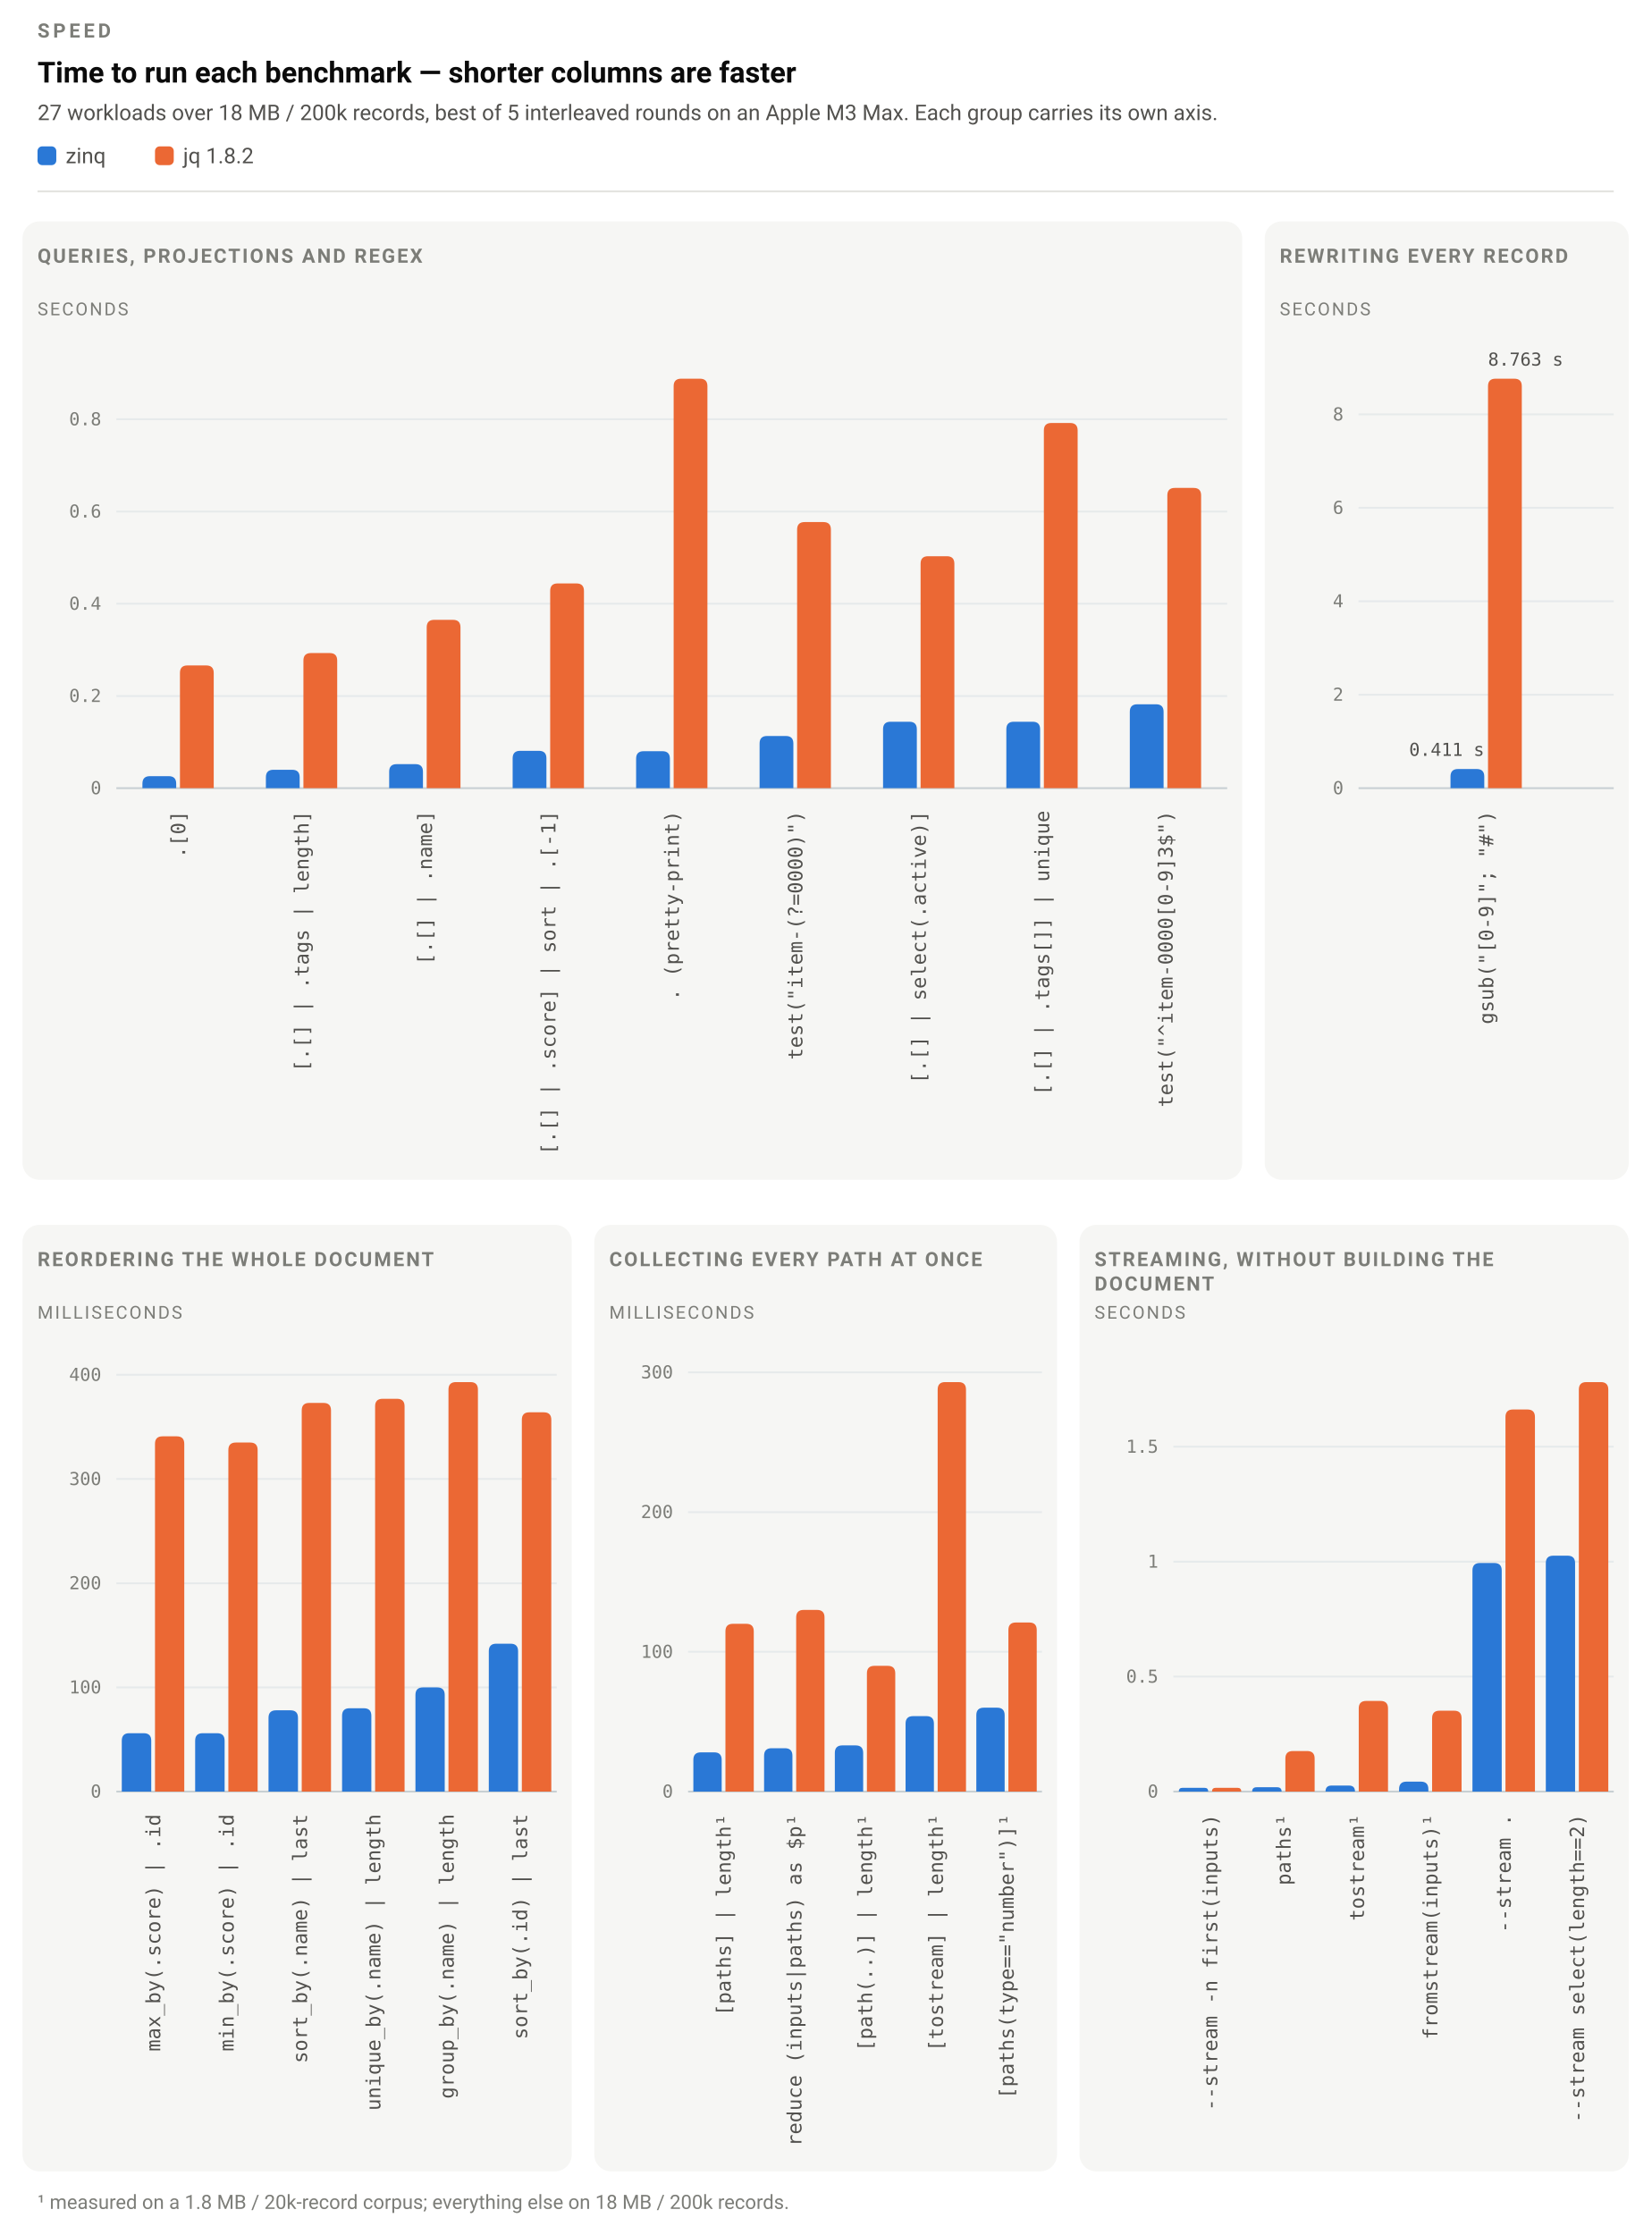
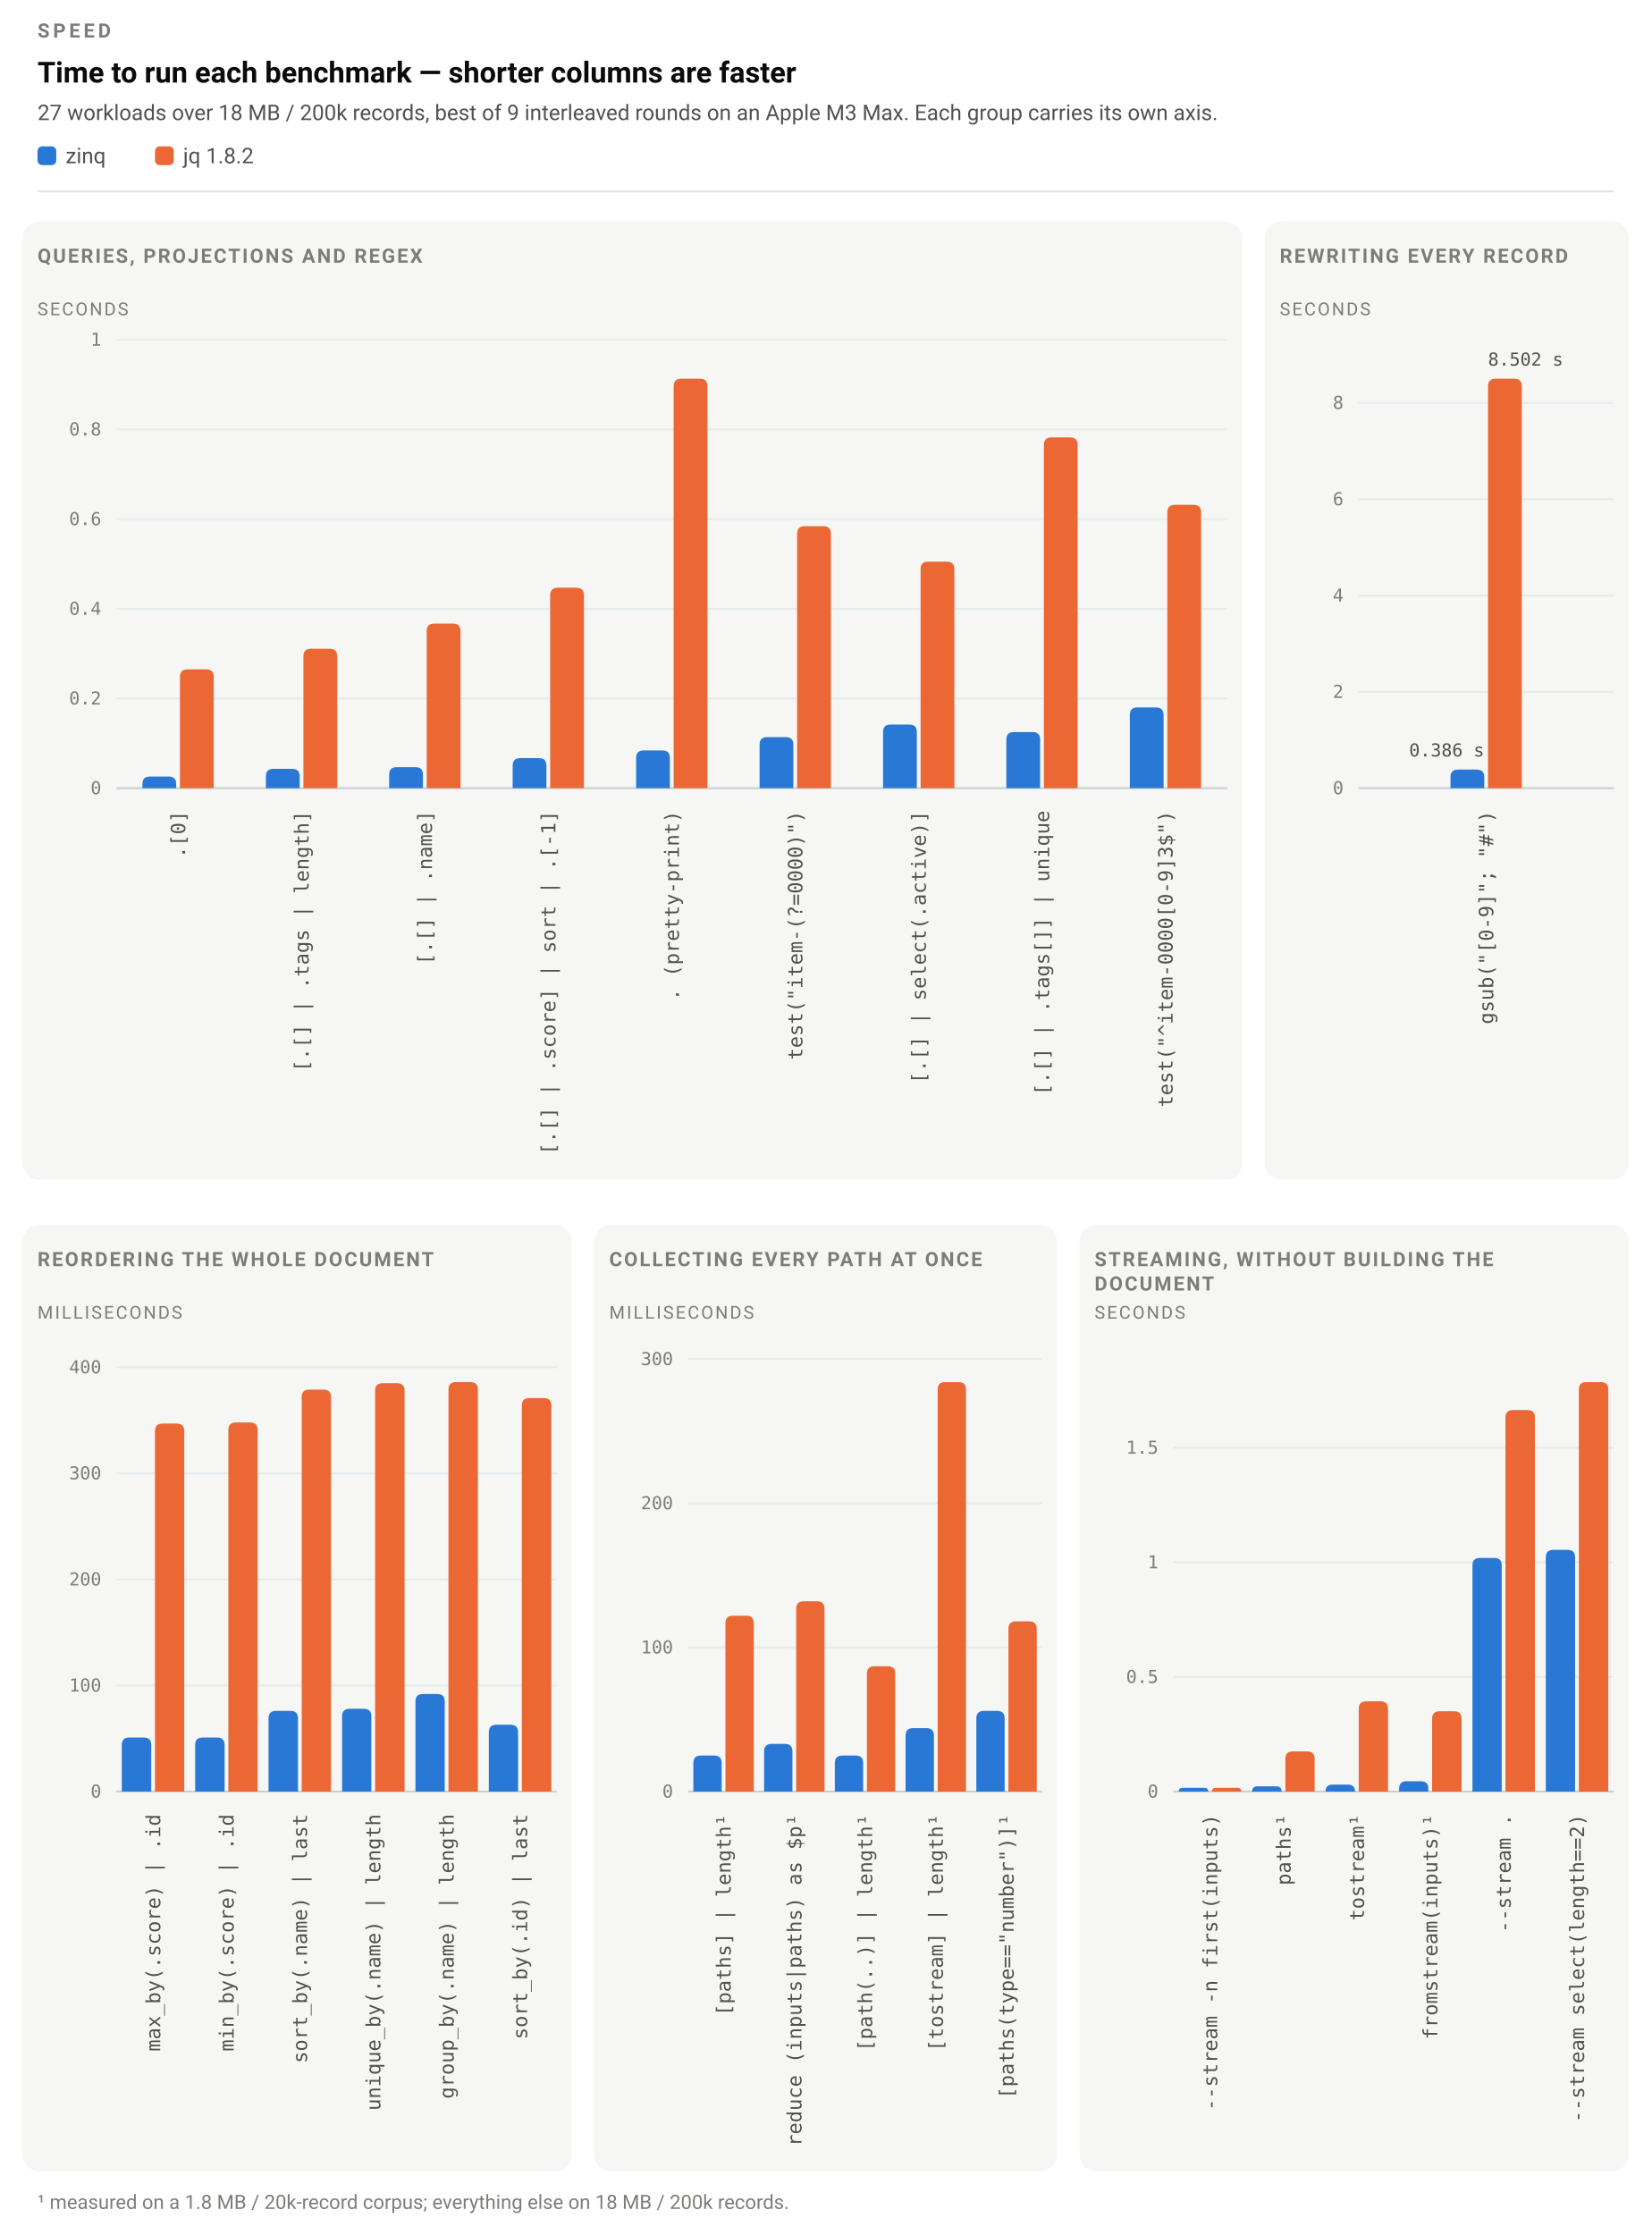
<svg xmlns="http://www.w3.org/2000/svg" width="880" height="1191" viewBox="0 0 880 1191" role="img" aria-label="Time to run 27 workloads, zinq against jq 1.8.2, over 18 MB / 200k records. zinq is ahead on all 27.">
  <text x="20" y="20" font-family="ui-sans-serif, system-ui, -apple-system, Segoe UI, Roboto, sans-serif" font-size="10.5" font-weight="600" letter-spacing="1.8" fill="#7c7d78">SPEED</text>
  <text x="20" y="44" font-family="ui-sans-serif, system-ui, -apple-system, Segoe UI, Roboto, sans-serif" font-size="15.5" font-weight="600" fill="#0b0b0b">Time to run each benchmark — shorter columns are faster</text>
-   <text x="20" y="64" font-family="ui-sans-serif, system-ui, -apple-system, Segoe UI, Roboto, sans-serif" font-size="11.5" fill="#52514e">27 workloads over 18 MB / 200k records, best of 5 interleaved rounds on an Apple M3 Max. Each group carries its own axis.</text>
+   <text x="20" y="64" font-family="ui-sans-serif, system-ui, -apple-system, Segoe UI, Roboto, sans-serif" font-size="11.5" fill="#52514e">27 workloads over 18 MB / 200k records, best of 9 interleaved rounds on an Apple M3 Max. Each group carries its own axis.</text>
  <rect x="20" y="78" width="10" height="10" rx="2.5" fill="#2a78d6" />
  <text x="35" y="87" font-family="ui-sans-serif, system-ui, -apple-system, Segoe UI, Roboto, sans-serif" font-size="11.5" fill="#52514e">zinq</text>
  <rect x="82.6" y="78" width="10" height="10" rx="2.5" fill="#eb6834" />
  <text x="97.6" y="87" font-family="ui-sans-serif, system-ui, -apple-system, Segoe UI, Roboto, sans-serif" font-size="11.5" fill="#52514e">jq 1.8.2</text>
  <line x1="20" y1="102" x2="860" y2="102" stroke="#e3e3df" stroke-width="1" />
  <rect x="12.0" y="118" width="650.0" height="510.7" rx="9" fill="#f6f6f4" />
  <text x="20" y="140" font-family="ui-sans-serif, system-ui, -apple-system, Segoe UI, Roboto, sans-serif" font-size="10.5" font-weight="600" letter-spacing="1" fill="#7c7d78">QUERIES, PROJECTIONS AND REGEX</text>
  <text x="20" y="168" font-family="ui-sans-serif, system-ui, -apple-system, Segoe UI, Roboto, sans-serif" font-size="9.5" letter-spacing="1" fill="#7c7d78">SECONDS</text>
  <text x="54" y="423.2" font-family="ui-monospace, SFMono-Regular, Menlo, Consolas, monospace" font-size="9.5" text-anchor="end" fill="#7c7d78">0</text>
-   <line x1="62.0" y1="370.9" x2="654.0" y2="370.9" stroke="#e6eaeb" stroke-width="1" />
-   <text x="54" y="374.06" font-family="ui-monospace, SFMono-Regular, Menlo, Consolas, monospace" font-size="9.5" text-anchor="end" fill="#7c7d78">0.2</text>
-   <line x1="62.0" y1="321.7" x2="654.0" y2="321.7" stroke="#e6eaeb" stroke-width="1" />
-   <text x="54" y="324.92" font-family="ui-monospace, SFMono-Regular, Menlo, Consolas, monospace" font-size="9.5" text-anchor="end" fill="#7c7d78">0.4</text>
-   <line x1="62.0" y1="272.6" x2="654.0" y2="272.6" stroke="#e6eaeb" stroke-width="1" />
-   <text x="54" y="275.78" font-family="ui-monospace, SFMono-Regular, Menlo, Consolas, monospace" font-size="9.5" text-anchor="end" fill="#7c7d78">0.6</text>
-   <line x1="62.0" y1="223.4" x2="654.0" y2="223.4" stroke="#e6eaeb" stroke-width="1" />
-   <text x="54" y="226.64" font-family="ui-monospace, SFMono-Regular, Menlo, Consolas, monospace" font-size="9.5" text-anchor="end" fill="#7c7d78">0.8</text>
+   <line x1="62.0" y1="372.2" x2="654.0" y2="372.2" stroke="#e6eaeb" stroke-width="1" />
+   <text x="54" y="375.406" font-family="ui-monospace, SFMono-Regular, Menlo, Consolas, monospace" font-size="9.5" text-anchor="end" fill="#7c7d78">0.2</text>
+   <line x1="62.0" y1="324.4" x2="654.0" y2="324.4" stroke="#e6eaeb" stroke-width="1" />
+   <text x="54" y="327.611" font-family="ui-monospace, SFMono-Regular, Menlo, Consolas, monospace" font-size="9.5" text-anchor="end" fill="#7c7d78">0.4</text>
+   <line x1="62.0" y1="276.6" x2="654.0" y2="276.6" stroke="#e6eaeb" stroke-width="1" />
+   <text x="54" y="279.817" font-family="ui-monospace, SFMono-Regular, Menlo, Consolas, monospace" font-size="9.5" text-anchor="end" fill="#7c7d78">0.6</text>
+   <line x1="62.0" y1="228.8" x2="654.0" y2="228.8" stroke="#e6eaeb" stroke-width="1" />
+   <text x="54" y="232.022" font-family="ui-monospace, SFMono-Regular, Menlo, Consolas, monospace" font-size="9.5" text-anchor="end" fill="#7c7d78">0.8</text>
+   <line x1="62.0" y1="181.0" x2="654.0" y2="181.0" stroke="#e6eaeb" stroke-width="1" />
+   <text x="54" y="184.228" font-family="ui-monospace, SFMono-Regular, Menlo, Consolas, monospace" font-size="9.5" text-anchor="end" fill="#7c7d78">1</text>
  <line x1="62.0" y1="420.0" x2="654.0" y2="420.0" stroke="#c8d0d3" stroke-width="1" />
-   <path d="M75.9 420.0L75.9 417.6Q75.9 413.6 79.9 413.6L89.9 413.6Q93.9 413.6 93.9 417.6L93.9 420.0Z" fill="#2a78d6" />
-   <path d="M95.9 420.0L95.9 358.6Q95.9 354.6 99.9 354.6L109.9 354.6Q113.9 354.6 113.9 358.6L113.9 420.0Z" fill="#eb6834" />
-   <path d="M141.7 420.0L141.7 414.2Q141.7 410.2 145.7 410.2L155.7 410.2Q159.7 410.2 159.7 414.2L159.7 420.0Z" fill="#2a78d6" />
-   <path d="M161.7 420.0L161.7 352.0Q161.7 348.0 165.7 348.0L175.7 348.0Q179.7 348.0 179.7 352.0L179.7 420.0Z" fill="#eb6834" />
-   <path d="M207.4 420.0L207.4 411.2Q207.4 407.2 211.4 407.2L221.4 407.2Q225.4 407.2 225.4 411.2L225.4 420.0Z" fill="#2a78d6" />
-   <path d="M227.4 420.0L227.4 334.3Q227.4 330.3 231.4 330.3L241.4 330.3Q245.4 330.3 245.4 334.3L245.4 420.0Z" fill="#eb6834" />
-   <path d="M273.2 420.0L273.2 404.1Q273.2 400.1 277.2 400.1L287.2 400.1Q291.2 400.1 291.2 404.1L291.2 420.0Z" fill="#2a78d6" />
-   <path d="M293.2 420.0L293.2 314.9Q293.2 310.9 297.2 310.9L307.2 310.9Q311.2 310.9 311.2 314.9L311.2 420.0Z" fill="#eb6834" />
-   <path d="M339.0 420.0L339.0 404.3Q339.0 400.3 343.0 400.3L353.0 400.3Q357.0 400.3 357.0 404.3L357.0 420.0Z" fill="#2a78d6" />
+   <path d="M75.9 420.0L75.9 417.8Q75.9 413.8 79.9 413.8L89.9 413.8Q93.9 413.8 93.9 417.8L93.9 420.0Z" fill="#2a78d6" />
+   <path d="M95.9 420.0L95.9 360.7Q95.9 356.7 99.9 356.7L109.9 356.7Q113.9 356.7 113.9 360.7L113.9 420.0Z" fill="#eb6834" />
+   <path d="M141.7 420.0L141.7 413.7Q141.7 409.7 145.7 409.7L155.7 409.7Q159.7 409.7 159.7 413.7L159.7 420.0Z" fill="#2a78d6" />
+   <path d="M161.7 420.0L161.7 349.7Q161.7 345.7 165.7 345.7L175.7 345.7Q179.7 345.7 179.7 349.7L179.7 420.0Z" fill="#eb6834" />
+   <path d="M207.4 420.0L207.4 412.8Q207.4 408.8 211.4 408.8L221.4 408.8Q225.4 408.8 225.4 412.8L225.4 420.0Z" fill="#2a78d6" />
+   <path d="M227.4 420.0L227.4 336.3Q227.4 332.3 231.4 332.3L241.4 332.3Q245.4 332.3 245.4 336.3L245.4 420.0Z" fill="#eb6834" />
+   <path d="M273.2 420.0L273.2 408.0Q273.2 404.0 277.2 404.0L287.2 404.0Q291.2 404.0 291.2 408.0L291.2 420.0Z" fill="#2a78d6" />
+   <path d="M293.2 420.0L293.2 317.2Q293.2 313.2 297.2 313.2L307.2 313.2Q311.2 313.2 311.2 317.2L311.2 420.0Z" fill="#eb6834" />
+   <path d="M339.0 420.0L339.0 403.9Q339.0 399.9 343.0 399.9L353.0 399.9Q357.0 399.9 357.0 403.9L357.0 420.0Z" fill="#2a78d6" />
  <path d="M359.0 420.0L359.0 205.8Q359.0 201.8 363.0 201.8L373.0 201.8Q377.0 201.8 377.0 205.8L377.0 420.0Z" fill="#eb6834" />
-   <path d="M404.8 420.0L404.8 396.2Q404.8 392.2 408.8 392.2L418.8 392.2Q422.8 392.2 422.8 396.2L422.8 420.0Z" fill="#2a78d6" />
-   <path d="M424.8 420.0L424.8 282.2Q424.8 278.2 428.8 278.2L438.8 278.2Q442.8 278.2 442.8 282.2L442.8 420.0Z" fill="#eb6834" />
-   <path d="M470.6 420.0L470.6 388.6Q470.6 384.6 474.6 384.6L484.6 384.6Q488.6 384.6 488.6 388.6L488.6 420.0Z" fill="#2a78d6" />
-   <path d="M490.6 420.0L490.6 300.4Q490.6 296.4 494.6 296.4L504.6 296.4Q508.6 296.4 508.6 300.4L508.6 420.0Z" fill="#eb6834" />
-   <path d="M536.3 420.0L536.3 388.6Q536.3 384.6 540.3 384.6L550.3 384.6Q554.3 384.6 554.3 388.6L554.3 420.0Z" fill="#2a78d6" />
-   <path d="M556.3 420.0L556.3 229.4Q556.3 225.4 560.3 225.4L570.3 225.4Q574.3 225.4 574.3 229.4L574.3 420.0Z" fill="#eb6834" />
-   <path d="M602.1 420.0L602.1 379.3Q602.1 375.3 606.1 375.3L616.1 375.3Q620.1 375.3 620.1 379.3L620.1 420.0Z" fill="#2a78d6" />
-   <path d="M622.1 420.0L622.1 264.0Q622.1 260.0 626.1 260.0L636.1 260.0Q640.1 260.0 640.1 264.0L640.1 420.0Z" fill="#eb6834" />
+   <path d="M404.8 420.0L404.8 396.8Q404.8 392.8 408.8 392.8L418.8 392.8Q422.8 392.8 422.8 396.8L422.8 420.0Z" fill="#2a78d6" />
+   <path d="M424.8 420.0L424.8 284.4Q424.8 280.4 428.8 280.4L438.8 280.4Q442.8 280.4 442.8 284.4L442.8 420.0Z" fill="#eb6834" />
+   <path d="M470.6 420.0L470.6 390.1Q470.6 386.1 474.6 386.1L484.6 386.1Q488.6 386.1 488.6 390.1L488.6 420.0Z" fill="#2a78d6" />
+   <path d="M490.6 420.0L490.6 303.3Q490.6 299.3 494.6 299.3L504.6 299.3Q508.6 299.3 508.6 303.3L508.6 420.0Z" fill="#eb6834" />
+   <path d="M536.3 420.0L536.3 394.1Q536.3 390.1 540.3 390.1L550.3 390.1Q554.3 390.1 554.3 394.1L554.3 420.0Z" fill="#2a78d6" />
+   <path d="M556.3 420.0L556.3 237.1Q556.3 233.1 560.3 233.1L570.3 233.1Q574.3 233.1 574.3 237.1L574.3 420.0Z" fill="#eb6834" />
+   <path d="M602.1 420.0L602.1 381.0Q602.1 377.0 606.1 377.0L616.1 377.0Q620.1 377.0 620.1 381.0L620.1 420.0Z" fill="#2a78d6" />
+   <path d="M622.1 420.0L622.1 273.0Q622.1 269.0 626.1 269.0L636.1 269.0Q640.1 269.0 640.1 273.0L640.1 420.0Z" fill="#eb6834" />
  <text x="98.689" y="432" font-family="ui-monospace, SFMono-Regular, Menlo, Consolas, monospace" font-size="10.5" text-anchor="end" transform="rotate(-90 98.7 432.0)" fill="#52514e">.[0]</text>
  <text x="164.467" y="432" font-family="ui-monospace, SFMono-Regular, Menlo, Consolas, monospace" font-size="10.5" text-anchor="end" transform="rotate(-90 164.5 432.0)" fill="#52514e">[.[] | .tags | length]</text>
  <text x="230.244" y="432" font-family="ui-monospace, SFMono-Regular, Menlo, Consolas, monospace" font-size="10.5" text-anchor="end" transform="rotate(-90 230.2 432.0)" fill="#52514e">[.[] | .name]</text>
  <text x="296.022" y="432" font-family="ui-monospace, SFMono-Regular, Menlo, Consolas, monospace" font-size="10.5" text-anchor="end" transform="rotate(-90 296.0 432.0)" fill="#52514e">[.[] | .score] | sort | .[-1]</text>
  <text x="361.8" y="432" font-family="ui-monospace, SFMono-Regular, Menlo, Consolas, monospace" font-size="10.5" text-anchor="end" transform="rotate(-90 361.8 432.0)" fill="#52514e">. (pretty-print)</text>
  <text x="427.578" y="432" font-family="ui-monospace, SFMono-Regular, Menlo, Consolas, monospace" font-size="10.5" text-anchor="end" transform="rotate(-90 427.6 432.0)" fill="#52514e">test("item-(?=0000)")</text>
  <text x="493.356" y="432" font-family="ui-monospace, SFMono-Regular, Menlo, Consolas, monospace" font-size="10.5" text-anchor="end" transform="rotate(-90 493.4 432.0)" fill="#52514e">[.[] | select(.active)]</text>
  <text x="559.133" y="432" font-family="ui-monospace, SFMono-Regular, Menlo, Consolas, monospace" font-size="10.5" text-anchor="end" transform="rotate(-90 559.1 432.0)" fill="#52514e">[.[] | .tags[]] | unique</text>
  <text x="624.911" y="432" font-family="ui-monospace, SFMono-Regular, Menlo, Consolas, monospace" font-size="10.5" text-anchor="end" transform="rotate(-90 624.9 432.0)" fill="#52514e">test("^item-0000[0-9]3$")</text>
  <rect x="674.0" y="118" width="194.0" height="510.7" rx="9" fill="#f6f6f4" />
  <text x="682" y="140" font-family="ui-sans-serif, system-ui, -apple-system, Segoe UI, Roboto, sans-serif" font-size="10.5" font-weight="600" letter-spacing="1" fill="#7c7d78">REWRITING EVERY RECORD</text>
  <text x="682" y="168" font-family="ui-sans-serif, system-ui, -apple-system, Segoe UI, Roboto, sans-serif" font-size="9.5" letter-spacing="1" fill="#7c7d78">SECONDS</text>
  <text x="716" y="423.2" font-family="ui-monospace, SFMono-Regular, Menlo, Consolas, monospace" font-size="9.5" text-anchor="end" fill="#7c7d78">0</text>
-   <line x1="724.0" y1="370.2" x2="860.0" y2="370.2" stroke="#e6eaeb" stroke-width="1" />
-   <text x="716" y="373.404" font-family="ui-monospace, SFMono-Regular, Menlo, Consolas, monospace" font-size="9.5" text-anchor="end" fill="#7c7d78">2</text>
-   <line x1="724.0" y1="320.4" x2="860.0" y2="320.4" stroke="#e6eaeb" stroke-width="1" />
-   <text x="716" y="323.608" font-family="ui-monospace, SFMono-Regular, Menlo, Consolas, monospace" font-size="9.5" text-anchor="end" fill="#7c7d78">4</text>
-   <line x1="724.0" y1="270.6" x2="860.0" y2="270.6" stroke="#e6eaeb" stroke-width="1" />
-   <text x="716" y="273.812" font-family="ui-monospace, SFMono-Regular, Menlo, Consolas, monospace" font-size="9.5" text-anchor="end" fill="#7c7d78">6</text>
-   <line x1="724.0" y1="220.8" x2="860.0" y2="220.8" stroke="#e6eaeb" stroke-width="1" />
-   <text x="716" y="224.015" font-family="ui-monospace, SFMono-Regular, Menlo, Consolas, monospace" font-size="9.5" text-anchor="end" fill="#7c7d78">8</text>
+   <line x1="724.0" y1="368.7" x2="860.0" y2="368.7" stroke="#e6eaeb" stroke-width="1" />
+   <text x="716" y="371.875" font-family="ui-monospace, SFMono-Regular, Menlo, Consolas, monospace" font-size="9.5" text-anchor="end" fill="#7c7d78">2</text>
+   <line x1="724.0" y1="317.4" x2="860.0" y2="317.4" stroke="#e6eaeb" stroke-width="1" />
+   <text x="716" y="320.55" font-family="ui-monospace, SFMono-Regular, Menlo, Consolas, monospace" font-size="9.5" text-anchor="end" fill="#7c7d78">4</text>
+   <line x1="724.0" y1="266.0" x2="860.0" y2="266.0" stroke="#e6eaeb" stroke-width="1" />
+   <text x="716" y="269.226" font-family="ui-monospace, SFMono-Regular, Menlo, Consolas, monospace" font-size="9.5" text-anchor="end" fill="#7c7d78">6</text>
+   <line x1="724.0" y1="214.7" x2="860.0" y2="214.7" stroke="#e6eaeb" stroke-width="1" />
+   <text x="716" y="217.901" font-family="ui-monospace, SFMono-Regular, Menlo, Consolas, monospace" font-size="9.5" text-anchor="end" fill="#7c7d78">8</text>
  <line x1="724.0" y1="420.0" x2="860.0" y2="420.0" stroke="#c8d0d3" stroke-width="1" />
-   <path d="M773.0 420.0L773.0 413.8Q773.0 409.8 777.0 409.8L787.0 409.8Q791.0 409.8 791.0 413.8L791.0 420.0Z" fill="#2a78d6" />
+   <path d="M773.0 420.0L773.0 414.1Q773.0 410.1 777.0 410.1L787.0 410.1Q791.0 410.1 791.0 414.1L791.0 420.0Z" fill="#2a78d6" />
  <path d="M793.0 420.0L793.0 205.8Q793.0 201.8 797.0 201.8L807.0 201.8Q811.0 201.8 811.0 205.8L811.0 420.0Z" fill="#eb6834" />
-   <text x="791" y="402.767" font-family="ui-monospace, SFMono-Regular, Menlo, Consolas, monospace" font-size="9.5" text-anchor="end" fill="#52514e">0.411 s</text>
-   <text x="793" y="194.818" font-family="ui-monospace, SFMono-Regular, Menlo, Consolas, monospace" font-size="9.5" text-anchor="start" fill="#52514e">8.763 s</text>
+   <text x="791" y="403.094" font-family="ui-monospace, SFMono-Regular, Menlo, Consolas, monospace" font-size="9.5" text-anchor="end" fill="#52514e">0.386 s</text>
+   <text x="793" y="194.818" font-family="ui-monospace, SFMono-Regular, Menlo, Consolas, monospace" font-size="9.5" text-anchor="start" fill="#52514e">8.502 s</text>
  <text x="795.8" y="432" font-family="ui-monospace, SFMono-Regular, Menlo, Consolas, monospace" font-size="10.5" text-anchor="end" transform="rotate(-90 795.8 432.0)" fill="#52514e">gsub("[0-9]"; "#")</text>
  <rect x="12.0" y="652.7" width="292.7" height="504.4" rx="9" fill="#f6f6f4" />
  <text x="20" y="674.7" font-family="ui-sans-serif, system-ui, -apple-system, Segoe UI, Roboto, sans-serif" font-size="10.5" font-weight="600" letter-spacing="1" fill="#7c7d78">REORDERING THE WHOLE DOCUMENT</text>
  <text x="20" y="702.7" font-family="ui-sans-serif, system-ui, -apple-system, Segoe UI, Roboto, sans-serif" font-size="9.5" letter-spacing="1" fill="#7c7d78">MILLISECONDS</text>
  <text x="54" y="957.9" font-family="ui-monospace, SFMono-Regular, Menlo, Consolas, monospace" font-size="9.5" text-anchor="end" fill="#7c7d78">0</text>
-   <line x1="62.0" y1="899.2" x2="296.7" y2="899.2" stroke="#e6eaeb" stroke-width="1" />
-   <text x="54" y="902.383" font-family="ui-monospace, SFMono-Regular, Menlo, Consolas, monospace" font-size="9.5" text-anchor="end" fill="#7c7d78">100</text>
-   <line x1="62.0" y1="843.7" x2="296.7" y2="843.7" stroke="#e6eaeb" stroke-width="1" />
-   <text x="54" y="846.866" font-family="ui-monospace, SFMono-Regular, Menlo, Consolas, monospace" font-size="9.5" text-anchor="end" fill="#7c7d78">200</text>
-   <line x1="62.0" y1="788.1" x2="296.7" y2="788.1" stroke="#e6eaeb" stroke-width="1" />
-   <text x="54" y="791.349" font-family="ui-monospace, SFMono-Regular, Menlo, Consolas, monospace" font-size="9.5" text-anchor="end" fill="#7c7d78">300</text>
-   <line x1="62.0" y1="732.6" x2="296.7" y2="732.6" stroke="#e6eaeb" stroke-width="1" />
-   <text x="54" y="735.832" font-family="ui-monospace, SFMono-Regular, Menlo, Consolas, monospace" font-size="9.5" text-anchor="end" fill="#7c7d78">400</text>
+   <line x1="62.0" y1="898.2" x2="296.7" y2="898.2" stroke="#e6eaeb" stroke-width="1" />
+   <text x="54" y="901.376" font-family="ui-monospace, SFMono-Regular, Menlo, Consolas, monospace" font-size="9.5" text-anchor="end" fill="#7c7d78">100</text>
+   <line x1="62.0" y1="841.7" x2="296.7" y2="841.7" stroke="#e6eaeb" stroke-width="1" />
+   <text x="54" y="844.852" font-family="ui-monospace, SFMono-Regular, Menlo, Consolas, monospace" font-size="9.5" text-anchor="end" fill="#7c7d78">200</text>
+   <line x1="62.0" y1="785.1" x2="296.7" y2="785.1" stroke="#e6eaeb" stroke-width="1" />
+   <text x="54" y="788.329" font-family="ui-monospace, SFMono-Regular, Menlo, Consolas, monospace" font-size="9.5" text-anchor="end" fill="#7c7d78">300</text>
+   <line x1="62.0" y1="728.6" x2="296.7" y2="728.6" stroke="#e6eaeb" stroke-width="1" />
+   <text x="54" y="731.805" font-family="ui-monospace, SFMono-Regular, Menlo, Consolas, monospace" font-size="9.5" text-anchor="end" fill="#7c7d78">400</text>
  <line x1="62.0" y1="954.7" x2="296.7" y2="954.7" stroke="#c8d0d3" stroke-width="1" />
-   <path d="M64.9 954.7L64.9 927.6Q64.9 923.6 68.9 923.6L76.6 923.6Q80.6 923.6 80.6 927.6L80.6 954.7Z" fill="#2a78d6" />
-   <path d="M82.6 954.7L82.6 769.4Q82.6 765.4 86.6 765.4L94.2 765.4Q98.2 765.4 98.2 769.4L98.2 954.7Z" fill="#eb6834" />
-   <path d="M104.0 954.7L104.0 927.6Q104.0 923.6 108.0 923.6L115.7 923.6Q119.7 923.6 119.7 927.6L119.7 954.7Z" fill="#2a78d6" />
-   <path d="M121.7 954.7L121.7 772.7Q121.7 768.7 125.7 768.7L133.3 768.7Q137.3 768.7 137.3 772.7L137.3 954.7Z" fill="#eb6834" />
-   <path d="M143.1 954.7L143.1 915.4Q143.1 911.4 147.1 911.4L154.8 911.4Q158.8 911.4 158.8 915.4L158.8 954.7Z" fill="#2a78d6" />
-   <path d="M160.8 954.7L160.8 751.6Q160.8 747.6 164.8 747.6L172.4 747.6Q176.4 747.6 176.4 751.6L176.4 954.7Z" fill="#eb6834" />
-   <path d="M182.3 954.7L182.3 914.3Q182.3 910.3 186.3 910.3L193.9 910.3Q197.9 910.3 197.9 914.3L197.9 954.7Z" fill="#2a78d6" />
-   <path d="M199.9 954.7L199.9 749.4Q199.9 745.4 203.9 745.4L211.6 745.4Q215.6 745.4 215.6 749.4L215.6 954.7Z" fill="#eb6834" />
-   <path d="M221.4 954.7L221.4 903.2Q221.4 899.2 225.4 899.2L233.0 899.2Q237.0 899.2 237.0 903.2L237.0 954.7Z" fill="#2a78d6" />
+   <path d="M64.9 954.7L64.9 929.9Q64.9 925.9 68.9 925.9L76.6 925.9Q80.6 925.9 80.6 929.9L80.6 954.7Z" fill="#2a78d6" />
+   <path d="M82.6 954.7L82.6 762.6Q82.6 758.6 86.6 758.6L94.2 758.6Q98.2 758.6 98.2 762.6L98.2 954.7Z" fill="#eb6834" />
+   <path d="M104.0 954.7L104.0 929.9Q104.0 925.9 108.0 925.9L115.7 925.9Q119.7 925.9 119.7 929.9L119.7 954.7Z" fill="#2a78d6" />
+   <path d="M121.7 954.7L121.7 762.0Q121.7 758.0 125.7 758.0L133.3 758.0Q137.3 758.0 137.3 762.0L137.3 954.7Z" fill="#eb6834" />
+   <path d="M143.1 954.7L143.1 915.7Q143.1 911.7 147.1 911.7L154.8 911.7Q158.8 911.7 158.8 915.7L158.8 954.7Z" fill="#2a78d6" />
+   <path d="M160.8 954.7L160.8 744.5Q160.8 740.5 164.8 740.5L172.4 740.5Q176.4 740.5 176.4 744.5L176.4 954.7Z" fill="#eb6834" />
+   <path d="M182.3 954.7L182.3 914.6Q182.3 910.6 186.3 910.6L193.9 910.6Q197.9 910.6 197.9 914.6L197.9 954.7Z" fill="#2a78d6" />
+   <path d="M199.9 954.7L199.9 741.1Q199.9 737.1 203.9 737.1L211.6 737.1Q215.6 737.1 215.6 741.1L215.6 954.7Z" fill="#eb6834" />
+   <path d="M221.4 954.7L221.4 906.7Q221.4 902.7 225.4 902.7L233.0 902.7Q237.0 902.7 237.0 906.7L237.0 954.7Z" fill="#2a78d6" />
  <path d="M239.0 954.7L239.0 740.5Q239.0 736.5 243.0 736.5L250.7 736.5Q254.7 736.5 254.7 740.5L254.7 954.7Z" fill="#eb6834" />
-   <path d="M260.5 954.7L260.5 879.9Q260.5 875.9 264.5 875.9L272.1 875.9Q276.1 875.9 276.1 879.9L276.1 954.7Z" fill="#2a78d6" />
-   <path d="M278.1 954.7L278.1 756.6Q278.1 752.6 282.1 752.6L289.8 752.6Q293.8 752.6 293.8 756.6L293.8 954.7Z" fill="#eb6834" />
+   <path d="M260.5 954.7L260.5 923.1Q260.5 919.1 264.5 919.1L272.1 919.1Q276.1 919.1 276.1 923.1L276.1 954.7Z" fill="#2a78d6" />
+   <path d="M278.1 954.7L278.1 749.0Q278.1 745.0 282.1 745.0L289.8 745.0Q293.8 745.0 293.8 749.0L293.8 954.7Z" fill="#eb6834" />
  <text x="85.359" y="966.7" font-family="ui-monospace, SFMono-Regular, Menlo, Consolas, monospace" font-size="10.5" text-anchor="end" transform="rotate(-90 85.4 966.7)" fill="#52514e">max_by(.score) | .id</text>
  <text x="124.476" y="966.7" font-family="ui-monospace, SFMono-Regular, Menlo, Consolas, monospace" font-size="10.5" text-anchor="end" transform="rotate(-90 124.5 966.7)" fill="#52514e">min_by(.score) | .id</text>
  <text x="163.594" y="966.7" font-family="ui-monospace, SFMono-Regular, Menlo, Consolas, monospace" font-size="10.5" text-anchor="end" transform="rotate(-90 163.6 966.7)" fill="#52514e">sort_by(.name) | last</text>
  <text x="202.712" y="966.7" font-family="ui-monospace, SFMono-Regular, Menlo, Consolas, monospace" font-size="10.5" text-anchor="end" transform="rotate(-90 202.7 966.7)" fill="#52514e">unique_by(.name) | length</text>
  <text x="241.829" y="966.7" font-family="ui-monospace, SFMono-Regular, Menlo, Consolas, monospace" font-size="10.5" text-anchor="end" transform="rotate(-90 241.8 966.7)" fill="#52514e">group_by(.name) | length</text>
  <text x="280.947" y="966.7" font-family="ui-monospace, SFMono-Regular, Menlo, Consolas, monospace" font-size="10.5" text-anchor="end" transform="rotate(-90 280.9 966.7)" fill="#52514e">sort_by(.id) | last</text>
  <rect x="316.7" y="652.7" width="246.6" height="504.4" rx="9" fill="#f6f6f4" />
  <text x="324.706" y="674.7" font-family="ui-sans-serif, system-ui, -apple-system, Segoe UI, Roboto, sans-serif" font-size="10.5" font-weight="600" letter-spacing="1" fill="#7c7d78">COLLECTING EVERY PATH AT ONCE</text>
  <text x="324.706" y="702.7" font-family="ui-sans-serif, system-ui, -apple-system, Segoe UI, Roboto, sans-serif" font-size="9.5" letter-spacing="1" fill="#7c7d78">MILLISECONDS</text>
  <text x="358.706" y="957.9" font-family="ui-monospace, SFMono-Regular, Menlo, Consolas, monospace" font-size="9.5" text-anchor="end" fill="#7c7d78">0</text>
-   <line x1="366.7" y1="880.2" x2="555.3" y2="880.2" stroke="#e6eaeb" stroke-width="1" />
-   <text x="358.706" y="883.435" font-family="ui-monospace, SFMono-Regular, Menlo, Consolas, monospace" font-size="9.5" text-anchor="end" fill="#7c7d78">100</text>
-   <line x1="366.7" y1="805.8" x2="555.3" y2="805.8" stroke="#e6eaeb" stroke-width="1" />
-   <text x="358.706" y="808.97" font-family="ui-monospace, SFMono-Regular, Menlo, Consolas, monospace" font-size="9.5" text-anchor="end" fill="#7c7d78">200</text>
-   <line x1="366.7" y1="731.3" x2="555.3" y2="731.3" stroke="#e6eaeb" stroke-width="1" />
-   <text x="358.706" y="734.506" font-family="ui-monospace, SFMono-Regular, Menlo, Consolas, monospace" font-size="9.5" text-anchor="end" fill="#7c7d78">300</text>
+   <line x1="366.7" y1="877.9" x2="555.3" y2="877.9" stroke="#e6eaeb" stroke-width="1" />
+   <text x="358.706" y="881.075" font-family="ui-monospace, SFMono-Regular, Menlo, Consolas, monospace" font-size="9.5" text-anchor="end" fill="#7c7d78">100</text>
+   <line x1="366.7" y1="801.1" x2="555.3" y2="801.1" stroke="#e6eaeb" stroke-width="1" />
+   <text x="358.706" y="804.251" font-family="ui-monospace, SFMono-Regular, Menlo, Consolas, monospace" font-size="9.5" text-anchor="end" fill="#7c7d78">200</text>
+   <line x1="366.7" y1="724.2" x2="555.3" y2="724.2" stroke="#e6eaeb" stroke-width="1" />
+   <text x="358.706" y="727.426" font-family="ui-monospace, SFMono-Regular, Menlo, Consolas, monospace" font-size="9.5" text-anchor="end" fill="#7c7d78">300</text>
  <line x1="366.7" y1="954.7" x2="555.3" y2="954.7" stroke="#c8d0d3" stroke-width="1" />
-   <path d="M369.5 954.7L369.5 937.8Q369.5 933.8 373.5 933.8L380.6 933.8Q384.6 933.8 384.6 937.8L384.6 954.7Z" fill="#2a78d6" />
-   <path d="M386.6 954.7L386.6 869.3Q386.6 865.3 390.6 865.3L397.7 865.3Q401.7 865.3 401.7 869.3L401.7 954.7Z" fill="#eb6834" />
-   <path d="M407.2 954.7L407.2 935.6Q407.2 931.6 411.2 931.6L418.3 931.6Q422.3 931.6 422.3 935.6L422.3 954.7Z" fill="#2a78d6" />
-   <path d="M424.3 954.7L424.3 861.9Q424.3 857.9 428.3 857.9L435.4 857.9Q439.4 857.9 439.4 861.9L439.4 954.7Z" fill="#eb6834" />
-   <path d="M444.9 954.7L444.9 934.1Q444.9 930.1 448.9 930.1L456.0 930.1Q460.0 930.1 460.0 934.1L460.0 954.7Z" fill="#2a78d6" />
-   <path d="M462.0 954.7L462.0 891.7Q462.0 887.7 466.0 887.7L473.1 887.7Q477.1 887.7 477.1 891.7L477.1 954.7Z" fill="#eb6834" />
-   <path d="M482.6 954.7L482.6 918.5Q482.6 914.5 486.6 914.5L493.7 914.5Q497.7 914.5 497.7 918.5L497.7 954.7Z" fill="#2a78d6" />
+   <path d="M369.5 954.7L369.5 939.5Q369.5 935.5 373.5 935.5L380.6 935.5Q384.6 935.5 384.6 939.5L384.6 954.7Z" fill="#2a78d6" />
+   <path d="M386.6 954.7L386.6 865.0Q386.6 861.0 390.6 861.0L397.7 861.0Q401.7 861.0 401.7 865.0L401.7 954.7Z" fill="#eb6834" />
+   <path d="M407.2 954.7L407.2 933.3Q407.2 929.3 411.2 929.3L418.3 929.3Q422.3 929.3 422.3 933.3L422.3 954.7Z" fill="#2a78d6" />
+   <path d="M424.3 954.7L424.3 857.3Q424.3 853.3 428.3 853.3L435.4 853.3Q439.4 853.3 439.4 857.3L439.4 954.7Z" fill="#eb6834" />
+   <path d="M444.9 954.7L444.9 939.5Q444.9 935.5 448.9 935.5L456.0 935.5Q460.0 935.5 460.0 939.5L460.0 954.7Z" fill="#2a78d6" />
+   <path d="M462.0 954.7L462.0 891.9Q462.0 887.9 466.0 887.9L473.1 887.9Q477.1 887.9 477.1 891.9L477.1 954.7Z" fill="#eb6834" />
+   <path d="M482.6 954.7L482.6 924.9Q482.6 920.9 486.6 920.9L493.7 920.9Q497.7 920.9 497.7 924.9L497.7 954.7Z" fill="#2a78d6" />
  <path d="M499.7 954.7L499.7 740.5Q499.7 736.5 503.7 736.5L510.8 736.5Q514.8 736.5 514.8 740.5L514.8 954.7Z" fill="#eb6834" />
-   <path d="M520.3 954.7L520.3 914.0Q520.3 910.0 524.3 910.0L531.4 910.0Q535.4 910.0 535.4 914.0L535.4 954.7Z" fill="#2a78d6" />
-   <path d="M537.4 954.7L537.4 868.6Q537.4 864.6 541.4 864.6L548.5 864.6Q552.5 864.6 552.5 868.6L552.5 954.7Z" fill="#eb6834" />
+   <path d="M520.3 954.7L520.3 915.7Q520.3 911.7 524.3 911.7L531.4 911.7Q535.4 911.7 535.4 915.7L535.4 954.7Z" fill="#2a78d6" />
+   <path d="M537.4 954.7L537.4 868.0Q537.4 864.0 541.4 864.0L548.5 864.0Q552.5 864.0 552.5 868.0L552.5 954.7Z" fill="#eb6834" />
  <text x="389.365" y="966.7" font-family="ui-monospace, SFMono-Regular, Menlo, Consolas, monospace" font-size="10.5" text-anchor="end" transform="rotate(-90 389.4 966.7)" fill="#52514e">[paths] | length¹</text>
  <text x="427.082" y="966.7" font-family="ui-monospace, SFMono-Regular, Menlo, Consolas, monospace" font-size="10.5" text-anchor="end" transform="rotate(-90 427.1 966.7)" fill="#52514e">reduce (inputs|paths) as $p¹</text>
  <text x="464.8" y="966.7" font-family="ui-monospace, SFMono-Regular, Menlo, Consolas, monospace" font-size="10.5" text-anchor="end" transform="rotate(-90 464.8 966.7)" fill="#52514e">[path(..)] | length¹</text>
  <text x="502.518" y="966.7" font-family="ui-monospace, SFMono-Regular, Menlo, Consolas, monospace" font-size="10.5" text-anchor="end" transform="rotate(-90 502.5 966.7)" fill="#52514e">[tostream] | length¹</text>
  <text x="540.235" y="966.7" font-family="ui-monospace, SFMono-Regular, Menlo, Consolas, monospace" font-size="10.5" text-anchor="end" transform="rotate(-90 540.2 966.7)" fill="#52514e">[paths(type=="number")]¹</text>
  <rect x="575.3" y="652.7" width="292.7" height="504.4" rx="9" fill="#f6f6f4" />
  <text x="583.294" y="674.7" font-family="ui-sans-serif, system-ui, -apple-system, Segoe UI, Roboto, sans-serif" font-size="10.5" font-weight="600" letter-spacing="1" fill="#7c7d78">STREAMING, WITHOUT BUILDING THE</text>
  <text x="583.294" y="687.7" font-family="ui-sans-serif, system-ui, -apple-system, Segoe UI, Roboto, sans-serif" font-size="10.5" font-weight="600" letter-spacing="1" fill="#7c7d78">DOCUMENT</text>
  <text x="583.294" y="702.7" font-family="ui-sans-serif, system-ui, -apple-system, Segoe UI, Roboto, sans-serif" font-size="9.5" letter-spacing="1" fill="#7c7d78">SECONDS</text>
  <text x="617.294" y="957.9" font-family="ui-monospace, SFMono-Regular, Menlo, Consolas, monospace" font-size="9.5" text-anchor="end" fill="#7c7d78">0</text>
-   <line x1="625.3" y1="893.4" x2="860.0" y2="893.4" stroke="#e6eaeb" stroke-width="1" />
-   <text x="617.294" y="896.647" font-family="ui-monospace, SFMono-Regular, Menlo, Consolas, monospace" font-size="9.5" text-anchor="end" fill="#7c7d78">0.5</text>
-   <line x1="625.3" y1="832.2" x2="860.0" y2="832.2" stroke="#e6eaeb" stroke-width="1" />
-   <text x="617.294" y="835.395" font-family="ui-monospace, SFMono-Regular, Menlo, Consolas, monospace" font-size="9.5" text-anchor="end" fill="#7c7d78">1</text>
-   <line x1="625.3" y1="770.9" x2="860.0" y2="770.9" stroke="#e6eaeb" stroke-width="1" />
-   <text x="617.294" y="774.142" font-family="ui-monospace, SFMono-Regular, Menlo, Consolas, monospace" font-size="9.5" text-anchor="end" fill="#7c7d78">1.5</text>
+   <line x1="625.3" y1="893.6" x2="860.0" y2="893.6" stroke="#e6eaeb" stroke-width="1" />
+   <text x="617.294" y="896.819" font-family="ui-monospace, SFMono-Regular, Menlo, Consolas, monospace" font-size="9.5" text-anchor="end" fill="#7c7d78">0.5</text>
+   <line x1="625.3" y1="832.5" x2="860.0" y2="832.5" stroke="#e6eaeb" stroke-width="1" />
+   <text x="617.294" y="835.738" font-family="ui-monospace, SFMono-Regular, Menlo, Consolas, monospace" font-size="9.5" text-anchor="end" fill="#7c7d78">1</text>
+   <line x1="625.3" y1="771.5" x2="860.0" y2="771.5" stroke="#e6eaeb" stroke-width="1" />
+   <text x="617.294" y="774.657" font-family="ui-monospace, SFMono-Regular, Menlo, Consolas, monospace" font-size="9.5" text-anchor="end" fill="#7c7d78">1.5</text>
  <line x1="625.3" y1="954.7" x2="860.0" y2="954.7" stroke="#c8d0d3" stroke-width="1" />
  <path d="M628.2 954.7L628.2 954.7Q628.2 952.7 630.2 952.7L641.9 952.7Q643.9 952.7 643.9 954.7L643.9 954.7Z" fill="#2a78d6" />
  <path d="M645.9 954.7L645.9 954.7Q645.9 952.7 647.9 952.7L659.5 952.7Q661.5 952.7 661.5 954.7L661.5 954.7Z" fill="#eb6834" />
-   <path d="M667.3 954.7L667.3 954.7Q667.3 952.4 669.7 952.4L680.6 952.4Q683.0 952.4 683.0 954.7L683.0 954.7Z" fill="#2a78d6" />
-   <path d="M685.0 954.7L685.0 937.1Q685.0 933.1 689.0 933.1L696.6 933.1Q700.6 933.1 700.6 937.1L700.6 954.7Z" fill="#eb6834" />
-   <path d="M706.4 954.7L706.4 954.7Q706.4 951.5 709.6 951.5L718.9 951.5Q722.1 951.5 722.1 954.7L722.1 954.7Z" fill="#2a78d6" />
-   <path d="M724.1 954.7L724.1 910.4Q724.1 906.4 728.1 906.4L735.7 906.4Q739.7 906.4 739.7 910.4L739.7 954.7Z" fill="#eb6834" />
-   <path d="M745.6 954.7L745.6 953.4Q745.6 949.4 749.6 949.4L757.2 949.4Q761.2 949.4 761.2 953.4L761.2 954.7Z" fill="#2a78d6" />
-   <path d="M763.2 954.7L763.2 915.6Q763.2 911.6 767.2 911.6L774.9 911.6Q778.9 911.6 778.9 915.6L778.9 954.7Z" fill="#eb6834" />
-   <path d="M784.7 954.7L784.7 836.9Q784.7 832.9 788.7 832.9L796.3 832.9Q800.3 832.9 800.3 836.9L800.3 954.7Z" fill="#2a78d6" />
-   <path d="M802.3 954.7L802.3 755.1Q802.3 751.1 806.3 751.1L814.0 751.1Q818.0 751.1 818.0 755.1L818.0 954.7Z" fill="#eb6834" />
-   <path d="M823.8 954.7L823.8 833.0Q823.8 829.0 827.8 829.0L835.4 829.0Q839.4 829.0 839.4 833.0L839.4 954.7Z" fill="#2a78d6" />
+   <path d="M667.3 954.7L667.3 954.7Q667.3 951.9 670.1 951.9L680.2 951.9Q683.0 951.9 683.0 954.7L683.0 954.7Z" fill="#2a78d6" />
+   <path d="M685.0 954.7L685.0 937.3Q685.0 933.3 689.0 933.3L696.6 933.3Q700.6 933.3 700.6 937.3L700.6 954.7Z" fill="#eb6834" />
+   <path d="M706.4 954.7L706.4 954.7Q706.4 951.0 710.1 951.0L718.4 951.0Q722.1 951.0 722.1 954.7L722.1 954.7Z" fill="#2a78d6" />
+   <path d="M724.1 954.7L724.1 910.6Q724.1 906.6 728.1 906.6L735.7 906.6Q739.7 906.6 739.7 910.6L739.7 954.7Z" fill="#eb6834" />
+   <path d="M745.6 954.7L745.6 953.2Q745.6 949.2 749.6 949.2L757.2 949.2Q761.2 949.2 761.2 953.2L761.2 954.7Z" fill="#2a78d6" />
+   <path d="M763.2 954.7L763.2 915.9Q763.2 911.9 767.2 911.9L774.9 911.9Q778.9 911.9 778.9 915.9L778.9 954.7Z" fill="#eb6834" />
+   <path d="M784.7 954.7L784.7 834.2Q784.7 830.2 788.7 830.2L796.3 830.2Q800.3 830.2 800.3 834.2L800.3 954.7Z" fill="#2a78d6" />
+   <path d="M802.3 954.7L802.3 755.4Q802.3 751.4 806.3 751.4L814.0 751.4Q818.0 751.4 818.0 755.4L818.0 954.7Z" fill="#eb6834" />
+   <path d="M823.8 954.7L823.8 829.9Q823.8 825.9 827.8 825.9L835.4 825.9Q839.4 825.9 839.4 829.9L839.4 954.7Z" fill="#2a78d6" />
  <path d="M841.4 954.7L841.4 740.5Q841.4 736.5 845.4 736.5L853.1 736.5Q857.1 736.5 857.1 740.5L857.1 954.7Z" fill="#eb6834" />
  <text x="648.653" y="966.7" font-family="ui-monospace, SFMono-Regular, Menlo, Consolas, monospace" font-size="10.5" text-anchor="end" transform="rotate(-90 648.7 966.7)" fill="#52514e">--stream -n first(inputs)</text>
  <text x="687.771" y="966.7" font-family="ui-monospace, SFMono-Regular, Menlo, Consolas, monospace" font-size="10.5" text-anchor="end" transform="rotate(-90 687.8 966.7)" fill="#52514e">paths¹</text>
  <text x="726.888" y="966.7" font-family="ui-monospace, SFMono-Regular, Menlo, Consolas, monospace" font-size="10.5" text-anchor="end" transform="rotate(-90 726.9 966.7)" fill="#52514e">tostream¹</text>
  <text x="766.006" y="966.7" font-family="ui-monospace, SFMono-Regular, Menlo, Consolas, monospace" font-size="10.5" text-anchor="end" transform="rotate(-90 766.0 966.7)" fill="#52514e">fromstream(inputs)¹</text>
  <text x="805.124" y="966.7" font-family="ui-monospace, SFMono-Regular, Menlo, Consolas, monospace" font-size="10.5" text-anchor="end" transform="rotate(-90 805.1 966.7)" fill="#52514e">--stream .</text>
  <text x="844.241" y="966.7" font-family="ui-monospace, SFMono-Regular, Menlo, Consolas, monospace" font-size="10.5" text-anchor="end" transform="rotate(-90 844.2 966.7)" fill="#52514e">--stream select(length==2)</text>
  <text x="20" y="1177.1" font-family="ui-sans-serif, system-ui, -apple-system, Segoe UI, Roboto, sans-serif" font-size="10.5" fill="#7c7d78">¹ measured on a 1.8 MB / 20k-record corpus; everything else on 18 MB / 200k records.</text>
</svg>
